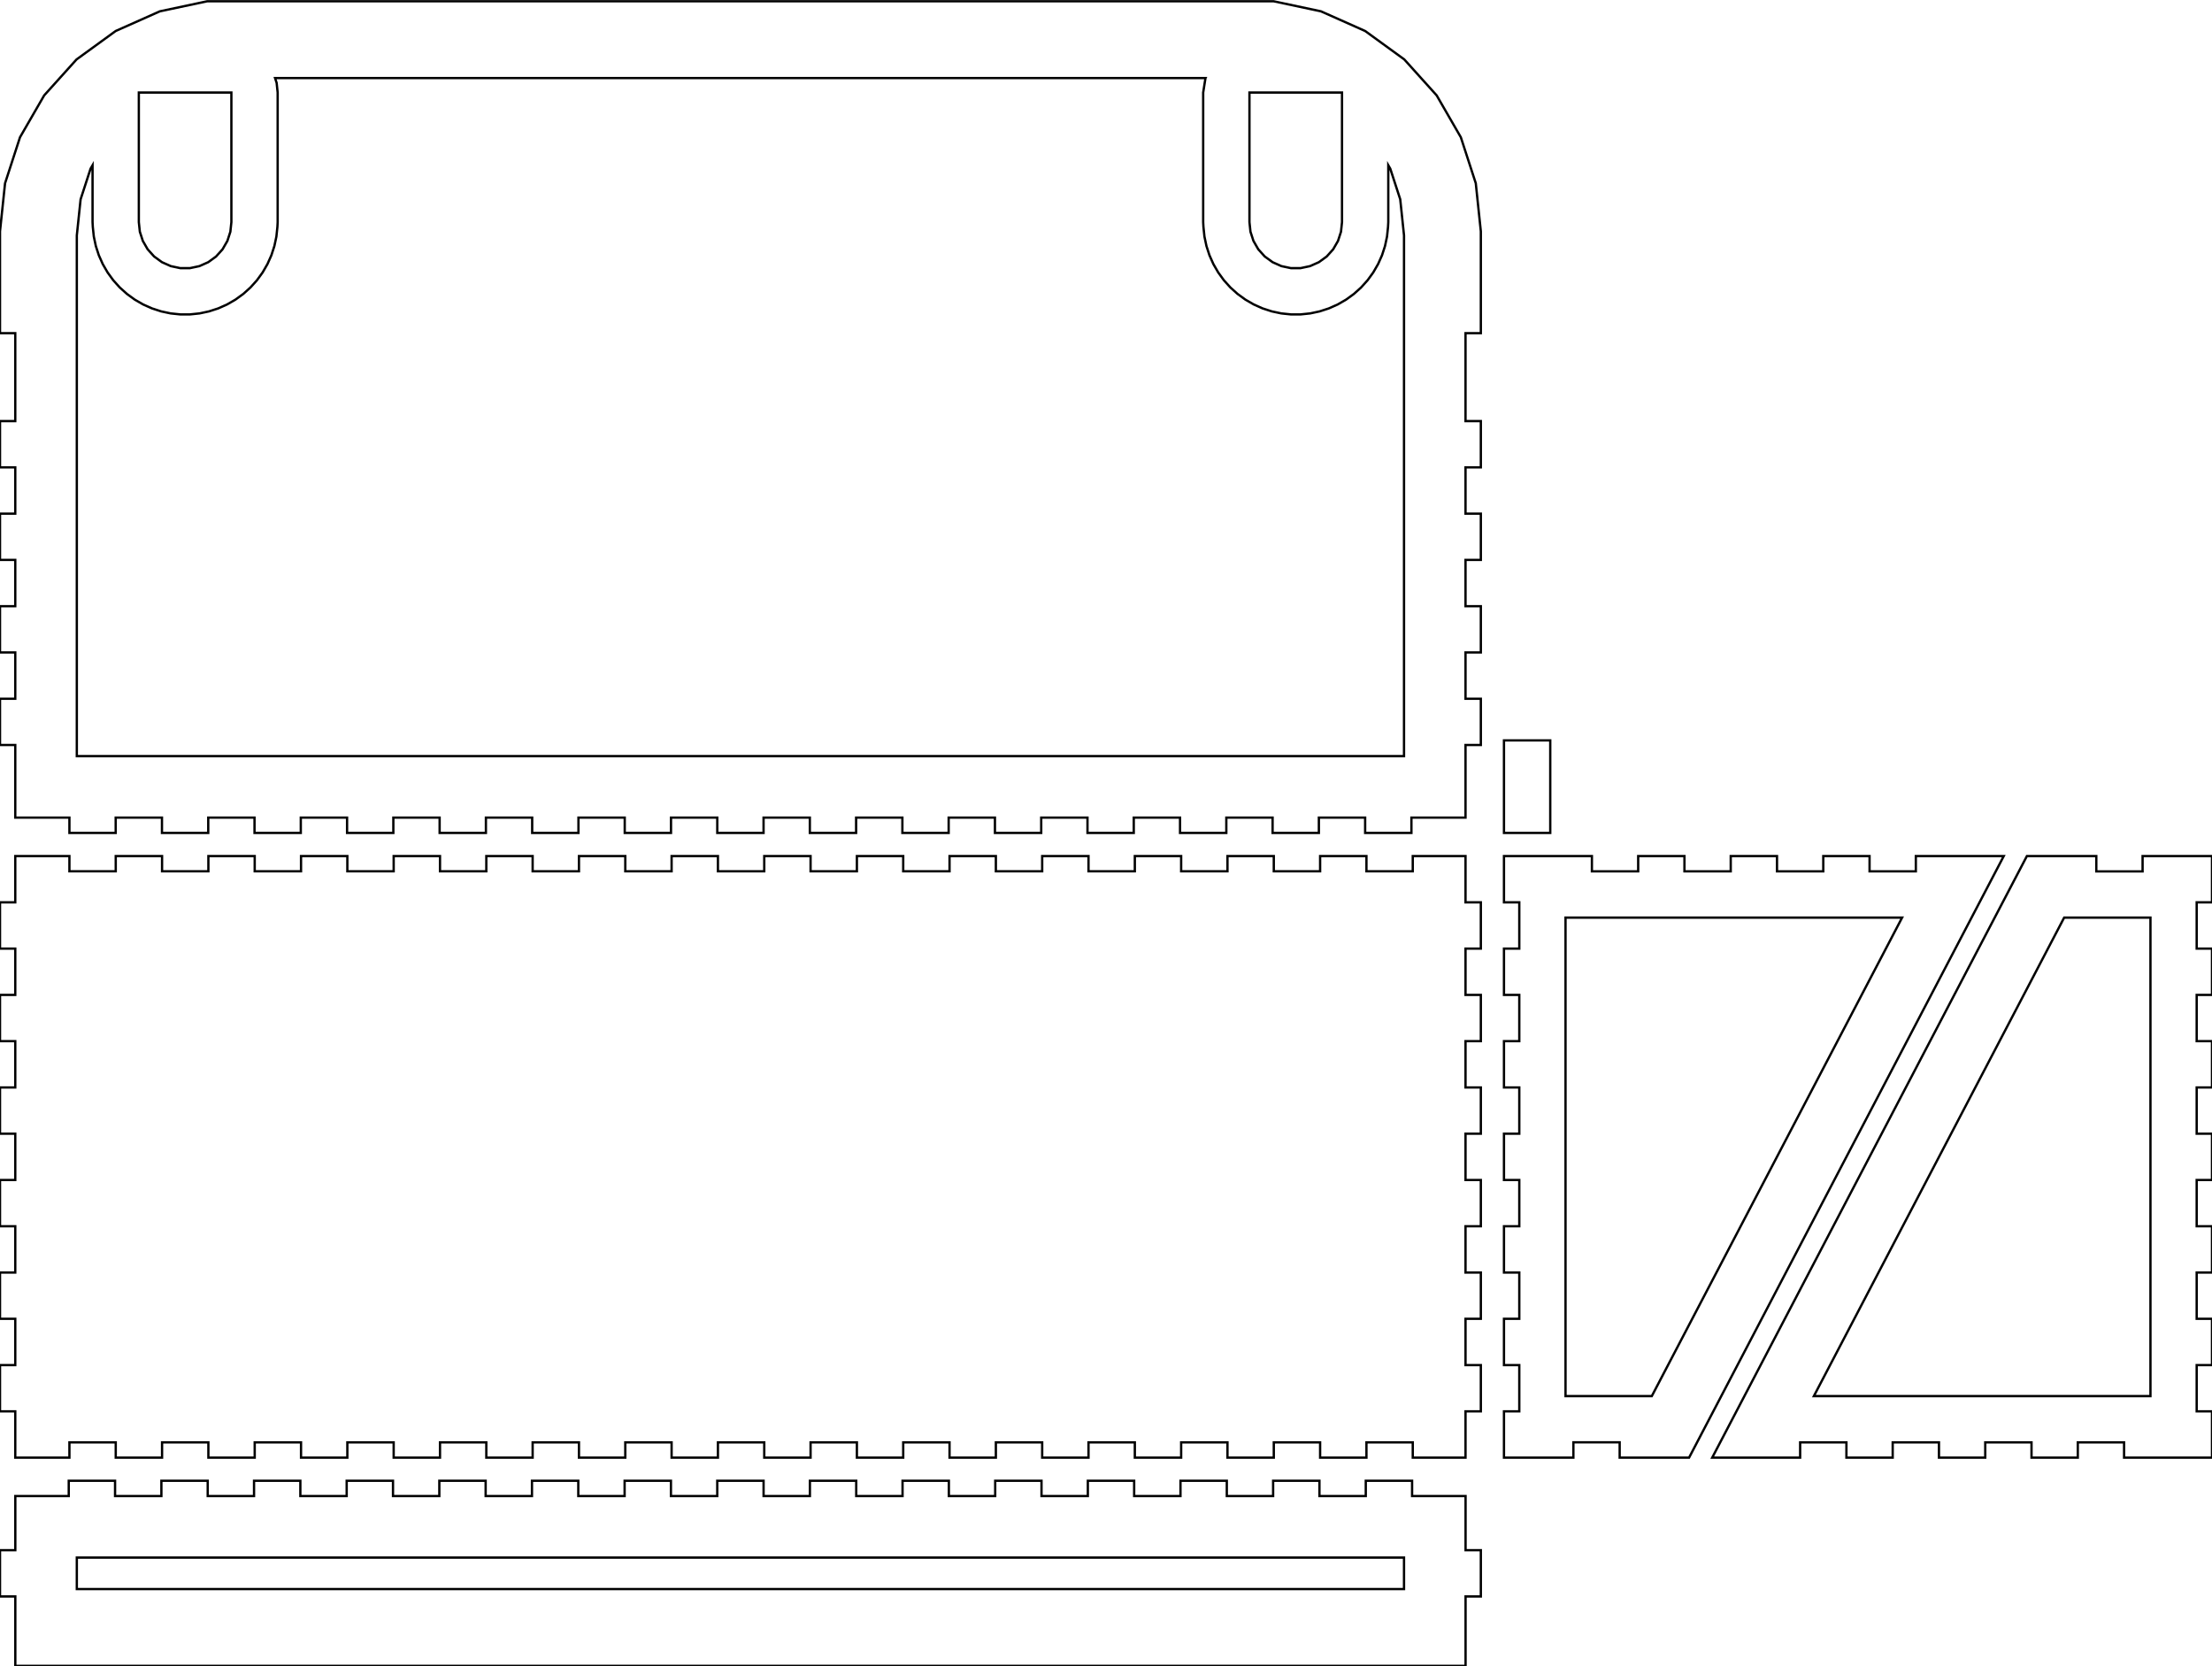
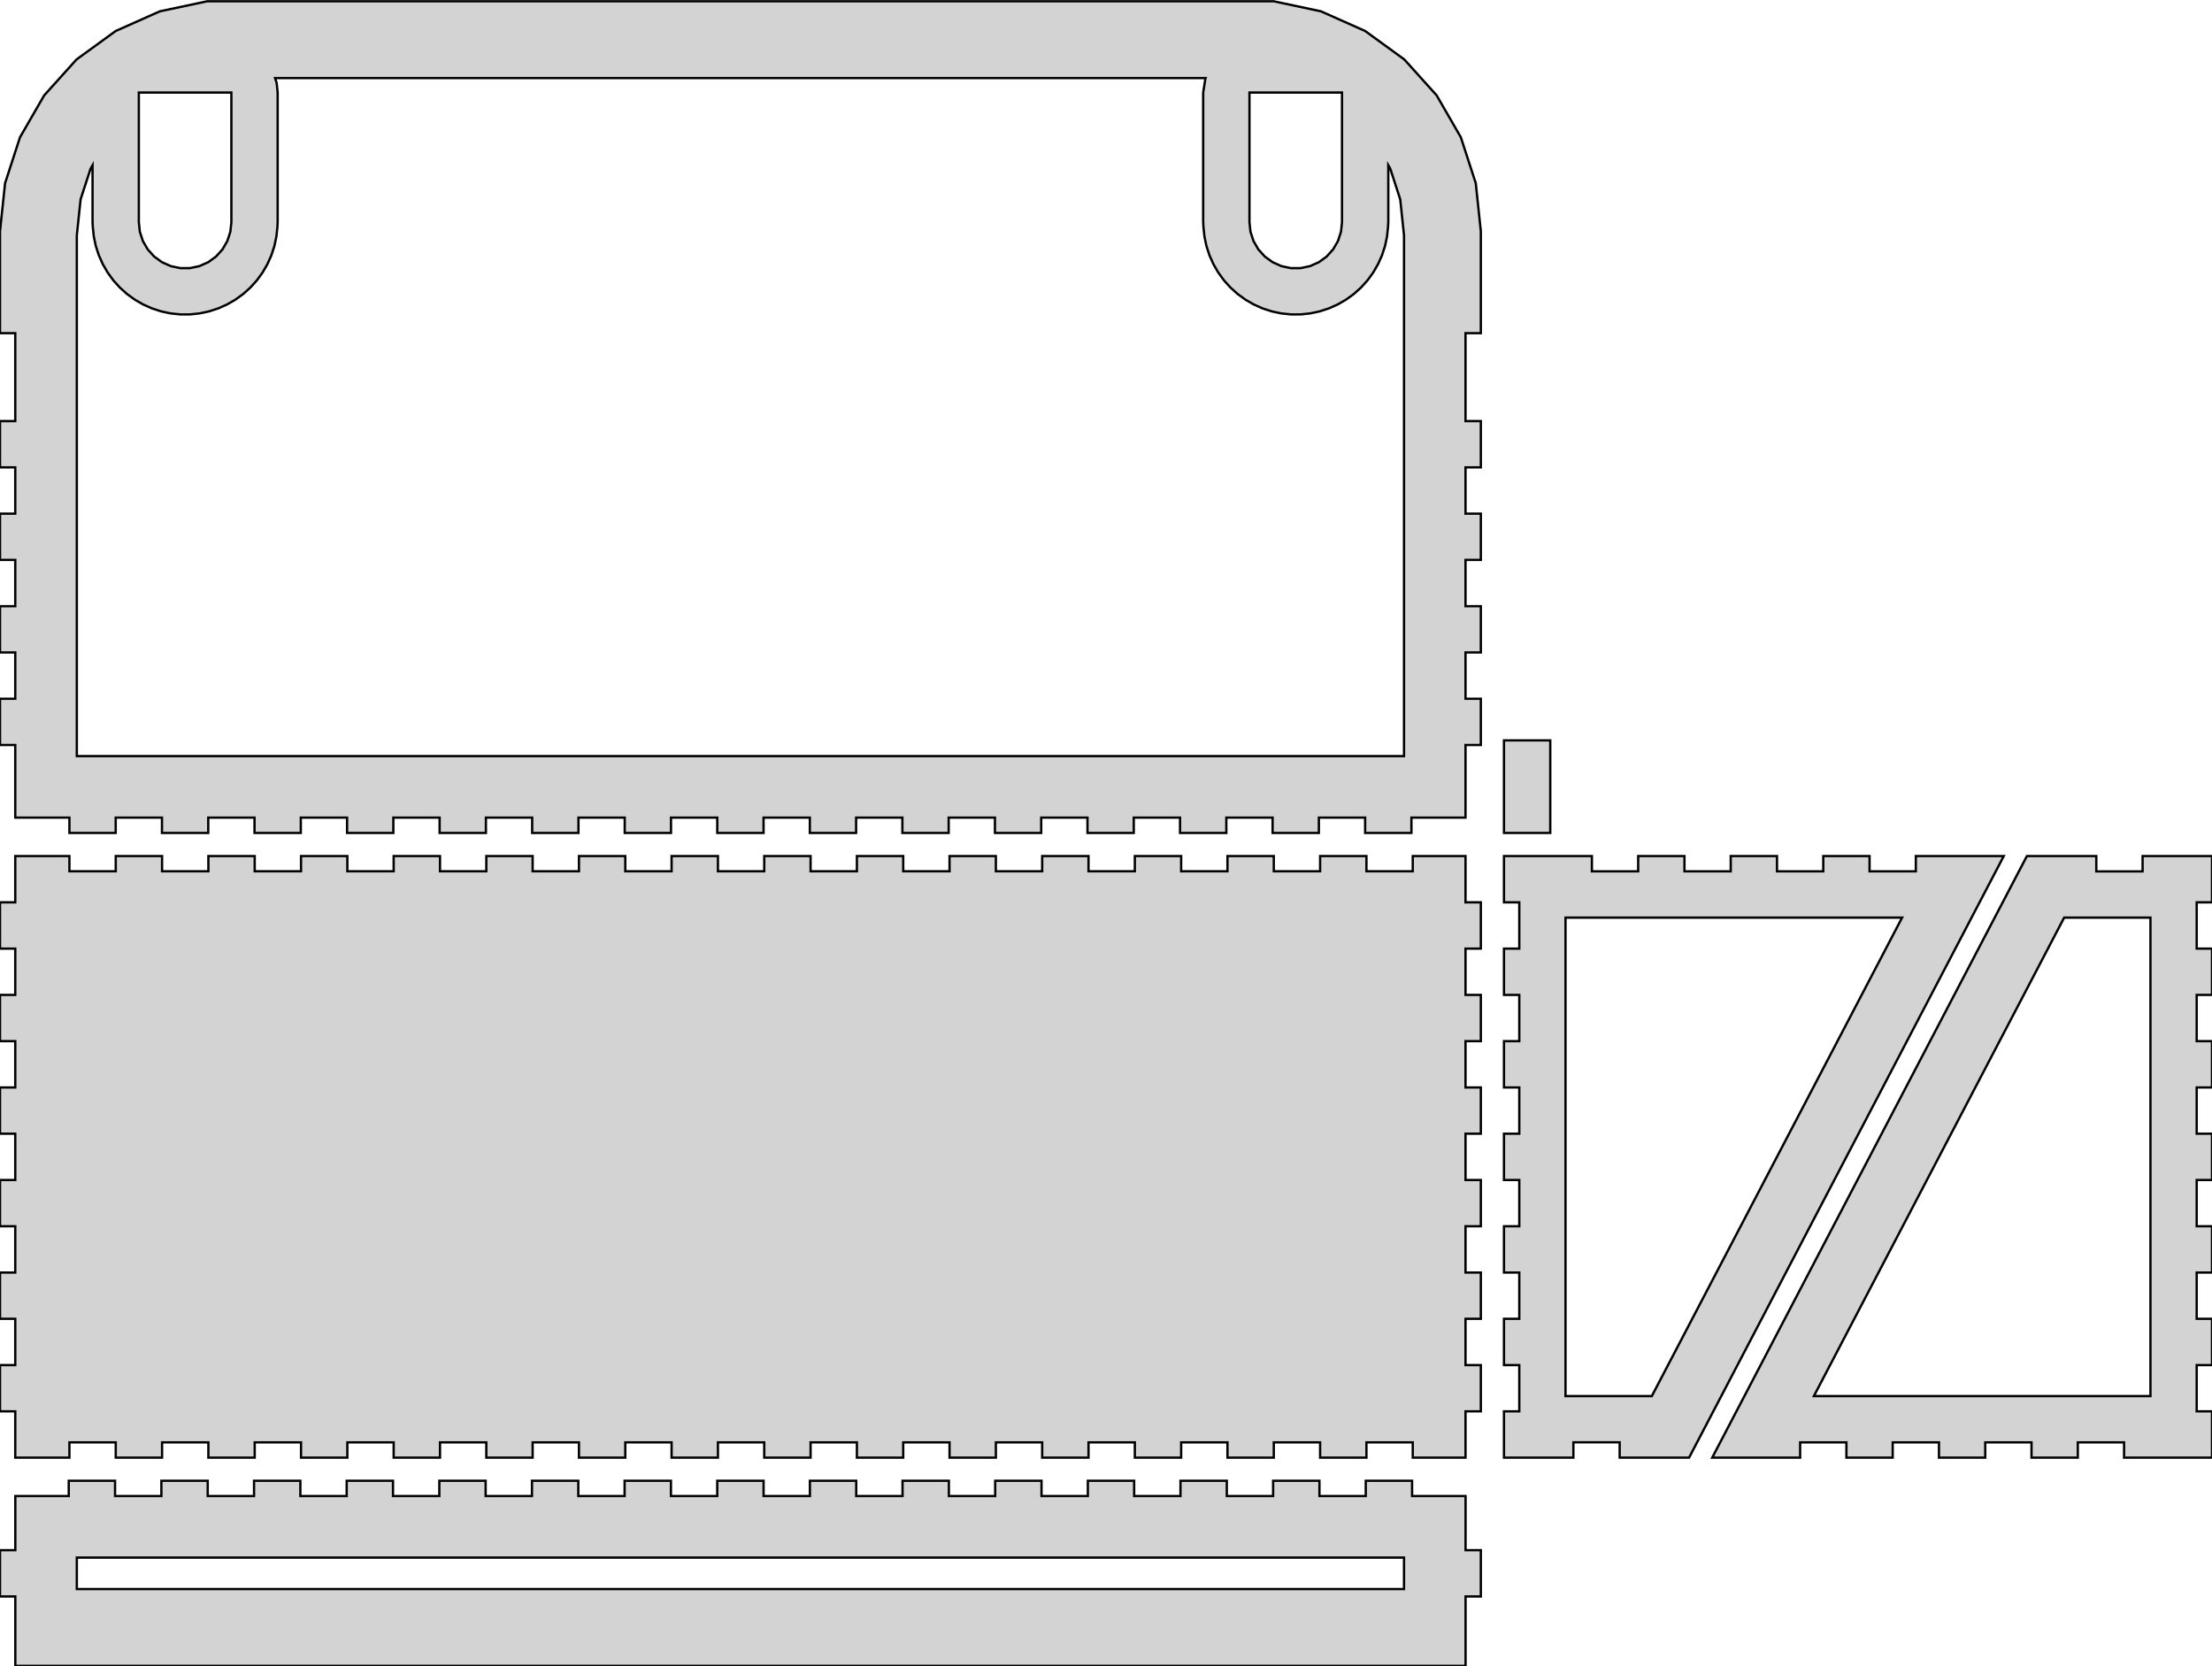
- <svg xmlns="http://www.w3.org/2000/svg" width="478mm" height="360mm" viewBox="-160 -250 478 360" version="1.1" id="svg2">
-   <defs id="defs10" />
-   <path d=" M -135,-73.31 L -125,-73.31 L -125,-70 L -115,-70 L -115,-73.31 L -105,-73.31  L -105,-70 L -95,-70 L -95,-73.31 L -85,-73.31 L -85,-70 L -75,-70  L -75,-73.31 L -65,-73.31 L -65,-70 L -55,-70 L -55,-73.31 L -45,-73.31  L -45,-70 L -35,-70 L -35,-73.31 L -25,-73.31 L -25,-70 L -15,-70  L -15,-73.31 L -5,-73.31 L -5,-70 L 5,-70 L 5,-73.31 L 15,-73.31  L 15,-70 L 25,-70 L 25,-73.31 L 35,-73.31 L 35,-70 L 45,-70  L 45,-73.31 L 55,-73.31 L 55,-70 L 65,-70 L 65,-73.31 L 75,-73.31  L 75,-70 L 85,-70 L 85,-73.31 L 95,-73.31 L 95,-70 L 105,-70  L 105,-73.31 L 115,-73.31 L 115,-70 L 125,-70 L 125,-73.31 L 135,-73.31  L 135,-70 L 145,-70 L 145,-73.31 L 156.69,-73.31 L 156.69,-89 L 160,-89  L 160,-99 L 156.69,-99 L 156.69,-109 L 160,-109 L 160,-119 L 156.69,-119  L 156.69,-129 L 160,-129 L 160,-139 L 156.69,-139 L 156.69,-149 L 160,-149  L 160,-159 L 156.69,-159 L 156.69,-178 L 160,-178 L 160,-200 L 158.907,-210.396  L 155.677,-220.337 L 150.451,-229.389 L 143.457,-237.157 L 135,-243.301 L 125.451,-247.553 L 115.226,-249.726  L -115.226,-249.726 L -125.451,-247.553 L -135,-243.301 L -143.457,-237.157 L -150.451,-229.389 L -155.677,-220.337  L -158.907,-210.396 L -160,-200 L -160,-178 L -156.7,-178 L -156.7,-159 L -160,-159  L -160,-149 L -156.7,-149 L -156.7,-139 L -160,-139 L -160,-129 L -156.7,-129  L -156.7,-119 L -160,-119 L -160,-109 L -156.7,-109 L -156.7,-99 L -160,-99  L -160,-89 L -156.7,-89 L -156.7,-73.31 L -145,-73.31 L -145,-70 L -135,-70  z M -143.4,-86.6 L -143.4,-199.13 L -142.581,-206.925 L -140.429,-213.548 L -140,-214.291 L -140,-202  L -139.945,-200.955 L -139.727,-198.876 L -139.292,-196.831 L -138.646,-194.842 L -137.796,-192.933 L -136.75,-191.122  L -135.522,-189.431 L -134.123,-187.877 L -132.569,-186.478 L -130.878,-185.25 L -129.067,-184.204 L -127.158,-183.354  L -125.169,-182.708 L -123.124,-182.273 L -121.045,-182.055 L -118.955,-182.055 L -116.876,-182.273 L -114.831,-182.708  L -112.842,-183.354 L -110.933,-184.204 L -109.122,-185.25 L -107.431,-186.478 L -105.877,-187.877 L -104.478,-189.431  L -103.25,-191.122 L -102.204,-192.933 L -101.354,-194.842 L -100.708,-196.831 L -100.273,-198.876 L -100.055,-200.955  L -100,-202 L -100,-230 L -100.219,-232.079 L -100.559,-233.126 L 100.505,-233.126 L 100.489,-233.09  L 100,-230 L 100,-202 L 100.055,-200.955 L 100.273,-198.876 L 100.708,-196.831 L 101.354,-194.842  L 102.204,-192.933 L 103.25,-191.122 L 104.478,-189.431 L 105.877,-187.877 L 107.431,-186.478 L 109.122,-185.25  L 110.933,-184.204 L 112.842,-183.354 L 114.831,-182.708 L 116.876,-182.273 L 118.955,-182.055 L 121.045,-182.055  L 123.124,-182.273 L 125.169,-182.708 L 127.158,-183.354 L 129.067,-184.204 L 130.878,-185.25 L 132.569,-186.478  L 134.123,-187.877 L 135.522,-189.431 L 136.75,-191.122 L 137.796,-192.933 L 138.646,-194.842 L 139.292,-196.831  L 139.727,-198.876 L 139.945,-200.955 L 140,-202 L 140,-214.291 L 140.429,-213.548 L 142.581,-206.925  L 143.4,-199.13 L 143.4,-86.6 z M 118.955,-192.055 L 116.91,-192.489 L 115,-193.34 L 113.309,-194.569 L 111.91,-196.122 L 110.865,-197.933  L 110.219,-199.921 L 110,-202 L 110,-230 L 130,-230 L 130,-202 L 129.781,-199.921  L 129.135,-197.933 L 128.09,-196.122 L 126.691,-194.569 L 125,-193.34 L 123.09,-192.489 L 121.045,-192.055  z M -121.045,-192.055 L -123.09,-192.489 L -125,-193.34 L -126.691,-194.569 L -128.09,-196.122 L -129.135,-197.933  L -129.781,-199.921 L -130,-202 L -130,-230 L -110,-230 L -110,-202 L -110.219,-199.921  L -110.865,-197.933 L -111.91,-196.122 L -113.309,-194.569 L -115,-193.34 L -116.91,-192.489 L -118.955,-192.055  z M 175,-90 L 165,-90 L 165,-70 L 175,-70 z M -145,61.7 L -134.99,61.7 L -134.99,65 L -124.98,65 L -124.98,61.7 L -114.97,61.7  L -114.97,65 L -104.96,65 L -104.96,61.7 L -94.95,61.7 L -94.95,65 L -84.94,65  L -84.94,61.7 L -74.93,61.7 L -74.93,65 L -64.92,65 L -64.92,61.7 L -54.91,61.7  L -54.91,65 L -44.9,65 L -44.9,61.7 L -34.89,61.7 L -34.89,65 L -24.88,65  L -24.88,61.7 L -14.87,61.7 L -14.87,65 L -4.86,65 L -4.86,61.7 L 5.15,61.7  L 5.15,65 L 15.16,65 L 15.16,61.7 L 25.17,61.7 L 25.17,65 L 35.18,65  L 35.18,61.7 L 45.19,61.7 L 45.19,65 L 55.2,65 L 55.2,61.7 L 65.21,61.7  L 65.21,65 L 75.22,65 L 75.22,61.7 L 85.23,61.7 L 85.23,65 L 95.24,65  L 95.24,61.7 L 105.25,61.7 L 105.25,65 L 115.26,65 L 115.26,61.7 L 125.27,61.7  L 125.27,65 L 135.28,65 L 135.28,61.7 L 145.29,61.7 L 145.29,65 L 156.69,65  L 156.69,55 L 160,55 L 160,45 L 156.69,45 L 156.69,35 L 160,35  L 160,25 L 156.69,25 L 156.69,15 L 160,15 L 160,5 L 156.69,5  L 156.69,-5 L 160,-5 L 160,-15 L 156.69,-15 L 156.69,-25 L 160,-25  L 160,-35 L 156.69,-35 L 156.69,-45 L 160,-45 L 160,-55 L 156.69,-55  L 156.69,-65 L 145.29,-65 L 145.29,-61.71 L 135.28,-61.71 L 135.28,-65 L 125.27,-65  L 125.27,-61.71 L 115.26,-61.71 L 115.26,-65 L 105.25,-65 L 105.25,-61.71 L 95.24,-61.71  L 95.24,-65 L 85.23,-65 L 85.23,-61.71 L 75.22,-61.71 L 75.22,-65 L 65.21,-65  L 65.21,-61.71 L 55.2,-61.71 L 55.2,-65 L 45.19,-65 L 45.19,-61.71 L 35.18,-61.71  L 35.18,-65 L 25.17,-65 L 25.17,-61.71 L 15.16,-61.71 L 15.16,-65 L 5.15,-65  L 5.15,-61.71 L -4.86,-61.71 L -4.86,-65 L -14.87,-65 L -14.87,-61.71 L -24.88,-61.71  L -24.88,-65 L -34.89,-65 L -34.89,-61.71 L -44.9,-61.71 L -44.9,-65 L -54.91,-65  L -54.91,-61.71 L -64.92,-61.71 L -64.92,-65 L -74.93,-65 L -74.93,-61.71 L -84.94,-61.71  L -84.94,-65 L -94.95,-65 L -94.95,-61.71 L -104.96,-61.71 L -104.96,-65 L -114.97,-65  L -114.97,-61.71 L -124.98,-61.71 L -124.98,-65 L -134.99,-65 L -134.99,-61.71 L -145,-61.71  L -145,-65 L -156.7,-65 L -156.7,-55 L -160,-55 L -160,-45 L -156.7,-45  L -156.7,-35 L -160,-35 L -160,-25 L -156.7,-25 L -156.7,-15 L -160,-15  L -160,-5 L -156.7,-5 L -156.7,5 L -160,5 L -160,15 L -156.7,15  L -156.7,25 L -160,25 L -160,35 L -156.7,35 L -156.7,45 L -160,45  L -160,55 L -156.7,55 L -156.7,65 L -145,65 z M 249,61.7 L 259,61.7 L 259,65 L 269,65 L 269,61.7 L 279,61.7  L 279,65 L 289,65 L 289,61.7 L 299,61.7 L 299,65 L 318,65  L 318,55 L 314.69,55 L 314.69,45 L 318,45 L 318,35 L 314.69,35  L 314.69,25 L 318,25 L 318,15 L 314.69,15 L 314.69,5 L 318,5  L 318,-5 L 314.69,-5 L 314.69,-15 L 318,-15 L 318,-25 L 314.69,-25  L 314.69,-35 L 318,-35 L 318,-45 L 314.69,-45 L 314.69,-55 L 318,-55  L 318,-65 L 303,-65 L 303,-61.69 L 293,-61.69 L 293,-65 L 278,-65  L 210,65 L 229,65 L 229,61.7 L 239,61.7 L 239,65 L 249,65  z M 231.967,51.7 L 286.053,-51.7 L 304.7,-51.7 L 304.7,51.7 z M 180,61.69 L 190,61.69 L 190,65 L 205,65 L 273,-65 L 254,-65  L 254,-61.7 L 244,-61.7 L 244,-65 L 234,-65 L 234,-61.7 L 224,-61.7  L 224,-65 L 214,-65 L 214,-61.7 L 204,-61.7 L 204,-65 L 194,-65  L 194,-61.7 L 184,-61.7 L 184,-65 L 165,-65 L 165,-55 L 168.31,-55  L 168.31,-45 L 165,-45 L 165,-35 L 168.31,-35 L 168.31,-25 L 165,-25  L 165,-15 L 168.31,-15 L 168.31,-5 L 165,-5 L 165,5 L 168.31,5  L 168.31,15 L 165,15 L 165,25 L 168.31,25 L 168.31,35 L 165,35  L 165,45 L 168.31,45 L 168.31,55 L 165,55 L 165,65 L 180,65  z M 178.3,51.7 L 178.3,-51.7 L 251.033,-51.7 L 196.947,51.7 z M 156.7,95 L 160,95 L 160,85 L 156.7,85 L 156.7,73.3 L 145.145,73.3  L 145.145,70 L 135.135,70 L 135.135,73.3 L 125.125,73.3 L 125.125,70 L 115.115,70  L 115.115,73.3 L 105.105,73.3 L 105.105,70 L 95.095,70 L 95.095,73.3 L 85.085,73.3  L 85.085,70 L 75.075,70 L 75.075,73.3 L 65.065,73.3 L 65.065,70 L 55.055,70  L 55.055,73.3 L 45.045,73.3 L 45.045,70 L 35.035,70 L 35.035,73.3 L 25.025,73.3  L 25.025,70 L 15.015,70 L 15.015,73.3 L 5.005,73.3 L 5.005,70 L -5.005,70  L -5.005,73.3 L -15.015,73.3 L -15.015,70 L -25.025,70 L -25.025,73.3 L -35.035,73.3  L -35.035,70 L -45.045,70 L -45.045,73.3 L -55.055,73.3 L -55.055,70 L -65.065,70  L -65.065,73.3 L -75.075,73.3 L -75.075,70 L -85.085,70 L -85.085,73.3 L -95.095,73.3  L -95.095,70 L -105.105,70 L -105.105,73.3 L -115.115,73.3 L -115.115,70 L -125.125,70  L -125.125,73.3 L -135.135,73.3 L -135.135,70 L -145.145,70 L -145.145,73.3 L -156.69,73.3  L -156.69,85 L -160,85 L -160,95 L -156.69,95 L -156.69,110 L 156.7,110  z M -143.4,93.4 L -143.4,86.6 L 143.4,86.6 L 143.4,93.4 z " stroke="black" fill="lightgray" stroke-width="0.5" id="path6" style="fill:none" />
+ <svg xmlns="http://www.w3.org/2000/svg" width="478mm" height="360mm" viewBox="-160 -250 478 360" version="1.1">
+   <path d=" M -135,-73.31 L -125,-73.31 L -125,-70 L -115,-70 L -115,-73.31 L -105,-73.31  L -105,-70 L -95,-70 L -95,-73.31 L -85,-73.31 L -85,-70 L -75,-70  L -75,-73.31 L -65,-73.31 L -65,-70 L -55,-70 L -55,-73.31 L -45,-73.31  L -45,-70 L -35,-70 L -35,-73.31 L -25,-73.31 L -25,-70 L -15,-70  L -15,-73.31 L -5,-73.31 L -5,-70 L 5,-70 L 5,-73.31 L 15,-73.31  L 15,-70 L 25,-70 L 25,-73.31 L 35,-73.31 L 35,-70 L 45,-70  L 45,-73.31 L 55,-73.31 L 55,-70 L 65,-70 L 65,-73.31 L 75,-73.31  L 75,-70 L 85,-70 L 85,-73.31 L 95,-73.31 L 95,-70 L 105,-70  L 105,-73.31 L 115,-73.31 L 115,-70 L 125,-70 L 125,-73.31 L 135,-73.31  L 135,-70 L 145,-70 L 145,-73.31 L 156.69,-73.31 L 156.69,-89 L 160,-89  L 160,-99 L 156.69,-99 L 156.69,-109 L 160,-109 L 160,-119 L 156.69,-119  L 156.69,-129 L 160,-129 L 160,-139 L 156.69,-139 L 156.69,-149 L 160,-149  L 160,-159 L 156.69,-159 L 156.69,-178 L 160,-178 L 160,-200 L 158.907,-210.396  L 155.677,-220.337 L 150.451,-229.389 L 143.457,-237.157 L 135,-243.301 L 125.451,-247.553 L 115.226,-249.726  L -115.226,-249.726 L -125.451,-247.553 L -135,-243.301 L -143.457,-237.157 L -150.451,-229.389 L -155.677,-220.337  L -158.907,-210.396 L -160,-200 L -160,-178 L -156.7,-178 L -156.7,-159 L -160,-159  L -160,-149 L -156.7,-149 L -156.7,-139 L -160,-139 L -160,-129 L -156.7,-129  L -156.7,-119 L -160,-119 L -160,-109 L -156.7,-109 L -156.7,-99 L -160,-99  L -160,-89 L -156.7,-89 L -156.7,-73.31 L -145,-73.31 L -145,-70 L -135,-70  z M -143.4,-86.6 L -143.4,-199.13 L -142.581,-206.925 L -140.429,-213.548 L -140,-214.291 L -140,-202  L -139.945,-200.955 L -139.727,-198.876 L -139.292,-196.831 L -138.646,-194.842 L -137.796,-192.933 L -136.75,-191.122  L -135.522,-189.431 L -134.123,-187.877 L -132.569,-186.478 L -130.878,-185.25 L -129.067,-184.204 L -127.158,-183.354  L -125.169,-182.708 L -123.124,-182.273 L -121.045,-182.055 L -118.955,-182.055 L -116.876,-182.273 L -114.831,-182.708  L -112.842,-183.354 L -110.933,-184.204 L -109.122,-185.25 L -107.431,-186.478 L -105.877,-187.877 L -104.478,-189.431  L -103.25,-191.122 L -102.204,-192.933 L -101.354,-194.842 L -100.708,-196.831 L -100.273,-198.876 L -100.055,-200.955  L -100,-202 L -100,-230 L -100.219,-232.079 L -100.559,-233.126 L 100.505,-233.126 L 100.489,-233.09  L 100,-230 L 100,-202 L 100.055,-200.955 L 100.273,-198.876 L 100.708,-196.831 L 101.354,-194.842  L 102.204,-192.933 L 103.25,-191.122 L 104.478,-189.431 L 105.877,-187.877 L 107.431,-186.478 L 109.122,-185.25  L 110.933,-184.204 L 112.842,-183.354 L 114.831,-182.708 L 116.876,-182.273 L 118.955,-182.055 L 121.045,-182.055  L 123.124,-182.273 L 125.169,-182.708 L 127.158,-183.354 L 129.067,-184.204 L 130.878,-185.25 L 132.569,-186.478  L 134.123,-187.877 L 135.522,-189.431 L 136.75,-191.122 L 137.796,-192.933 L 138.646,-194.842 L 139.292,-196.831  L 139.727,-198.876 L 139.945,-200.955 L 140,-202 L 140,-214.291 L 140.429,-213.548 L 142.581,-206.925  L 143.4,-199.13 L 143.4,-86.6 z M 118.955,-192.055 L 116.91,-192.489 L 115,-193.34 L 113.309,-194.569 L 111.91,-196.122 L 110.865,-197.933  L 110.219,-199.921 L 110,-202 L 110,-230 L 130,-230 L 130,-202 L 129.781,-199.921  L 129.135,-197.933 L 128.09,-196.122 L 126.691,-194.569 L 125,-193.34 L 123.09,-192.489 L 121.045,-192.055  z M -121.045,-192.055 L -123.09,-192.489 L -125,-193.34 L -126.691,-194.569 L -128.09,-196.122 L -129.135,-197.933  L -129.781,-199.921 L -130,-202 L -130,-230 L -110,-230 L -110,-202 L -110.219,-199.921  L -110.865,-197.933 L -111.91,-196.122 L -113.309,-194.569 L -115,-193.34 L -116.91,-192.489 L -118.955,-192.055  z M 175,-90 L 165,-90 L 165,-70 L 175,-70 z M -145,61.7 L -134.99,61.7 L -134.99,65 L -124.98,65 L -124.98,61.7 L -114.97,61.7  L -114.97,65 L -104.96,65 L -104.96,61.7 L -94.95,61.7 L -94.95,65 L -84.94,65  L -84.94,61.7 L -74.93,61.7 L -74.93,65 L -64.92,65 L -64.92,61.7 L -54.91,61.7  L -54.91,65 L -44.9,65 L -44.9,61.7 L -34.89,61.7 L -34.89,65 L -24.88,65  L -24.88,61.7 L -14.87,61.7 L -14.87,65 L -4.86,65 L -4.86,61.7 L 5.15,61.7  L 5.15,65 L 15.16,65 L 15.16,61.7 L 25.17,61.7 L 25.17,65 L 35.18,65  L 35.18,61.7 L 45.19,61.7 L 45.19,65 L 55.2,65 L 55.2,61.7 L 65.21,61.7  L 65.21,65 L 75.22,65 L 75.22,61.7 L 85.23,61.7 L 85.23,65 L 95.24,65  L 95.24,61.7 L 105.25,61.7 L 105.25,65 L 115.26,65 L 115.26,61.7 L 125.27,61.7  L 125.27,65 L 135.28,65 L 135.28,61.7 L 145.29,61.7 L 145.29,65 L 156.69,65  L 156.69,55 L 160,55 L 160,45 L 156.69,45 L 156.69,35 L 160,35  L 160,25 L 156.69,25 L 156.69,15 L 160,15 L 160,5 L 156.69,5  L 156.69,-5 L 160,-5 L 160,-15 L 156.69,-15 L 156.69,-25 L 160,-25  L 160,-35 L 156.69,-35 L 156.69,-45 L 160,-45 L 160,-55 L 156.69,-55  L 156.69,-65 L 145.29,-65 L 145.29,-61.71 L 135.28,-61.71 L 135.28,-65 L 125.27,-65  L 125.27,-61.71 L 115.26,-61.71 L 115.26,-65 L 105.25,-65 L 105.25,-61.71 L 95.24,-61.71  L 95.24,-65 L 85.23,-65 L 85.23,-61.71 L 75.22,-61.71 L 75.22,-65 L 65.21,-65  L 65.21,-61.71 L 55.2,-61.71 L 55.2,-65 L 45.19,-65 L 45.19,-61.71 L 35.18,-61.71  L 35.18,-65 L 25.17,-65 L 25.17,-61.71 L 15.16,-61.71 L 15.16,-65 L 5.15,-65  L 5.15,-61.71 L -4.86,-61.71 L -4.86,-65 L -14.87,-65 L -14.87,-61.71 L -24.88,-61.71  L -24.88,-65 L -34.89,-65 L -34.89,-61.71 L -44.9,-61.71 L -44.9,-65 L -54.91,-65  L -54.91,-61.71 L -64.92,-61.71 L -64.92,-65 L -74.93,-65 L -74.93,-61.71 L -84.94,-61.71  L -84.94,-65 L -94.95,-65 L -94.95,-61.71 L -104.96,-61.71 L -104.96,-65 L -114.97,-65  L -114.97,-61.71 L -124.98,-61.71 L -124.98,-65 L -134.99,-65 L -134.99,-61.71 L -145,-61.71  L -145,-65 L -156.7,-65 L -156.7,-55 L -160,-55 L -160,-45 L -156.7,-45  L -156.7,-35 L -160,-35 L -160,-25 L -156.7,-25 L -156.7,-15 L -160,-15  L -160,-5 L -156.7,-5 L -156.7,5 L -160,5 L -160,15 L -156.7,15  L -156.7,25 L -160,25 L -160,35 L -156.7,35 L -156.7,45 L -160,45  L -160,55 L -156.7,55 L -156.7,65 L -145,65 z M 249,61.7 L 259,61.7 L 259,65 L 269,65 L 269,61.7 L 279,61.7  L 279,65 L 289,65 L 289,61.7 L 299,61.7 L 299,65 L 318,65  L 318,55 L 314.69,55 L 314.69,45 L 318,45 L 318,35 L 314.69,35  L 314.69,25 L 318,25 L 318,15 L 314.69,15 L 314.69,5 L 318,5  L 318,-5 L 314.69,-5 L 314.69,-15 L 318,-15 L 318,-25 L 314.69,-25  L 314.69,-35 L 318,-35 L 318,-45 L 314.69,-45 L 314.69,-55 L 318,-55  L 318,-65 L 303,-65 L 303,-61.69 L 293,-61.69 L 293,-65 L 278,-65  L 210,65 L 229,65 L 229,61.7 L 239,61.7 L 239,65 L 249,65  z M 231.967,51.7 L 286.053,-51.7 L 304.7,-51.7 L 304.7,51.7 z M 180,61.69 L 190,61.69 L 190,65 L 205,65 L 273,-65 L 254,-65  L 254,-61.7 L 244,-61.7 L 244,-65 L 234,-65 L 234,-61.7 L 224,-61.7  L 224,-65 L 214,-65 L 214,-61.7 L 204,-61.7 L 204,-65 L 194,-65  L 194,-61.7 L 184,-61.7 L 184,-65 L 165,-65 L 165,-55 L 168.31,-55  L 168.31,-45 L 165,-45 L 165,-35 L 168.31,-35 L 168.31,-25 L 165,-25  L 165,-15 L 168.31,-15 L 168.31,-5 L 165,-5 L 165,5 L 168.31,5  L 168.31,15 L 165,15 L 165,25 L 168.31,25 L 168.31,35 L 165,35  L 165,45 L 168.31,45 L 168.31,55 L 165,55 L 165,65 L 180,65  z M 178.3,51.7 L 178.3,-51.7 L 251.033,-51.7 L 196.947,51.7 z M 156.7,95 L 160,95 L 160,85 L 156.7,85 L 156.7,73.3 L 145.145,73.3  L 145.145,70 L 135.135,70 L 135.135,73.3 L 125.125,73.3 L 125.125,70 L 115.115,70  L 115.115,73.3 L 105.105,73.3 L 105.105,70 L 95.095,70 L 95.095,73.3 L 85.085,73.3  L 85.085,70 L 75.075,70 L 75.075,73.3 L 65.065,73.3 L 65.065,70 L 55.055,70  L 55.055,73.3 L 45.045,73.3 L 45.045,70 L 35.035,70 L 35.035,73.3 L 25.025,73.3  L 25.025,70 L 15.015,70 L 15.015,73.3 L 5.005,73.3 L 5.005,70 L -5.005,70  L -5.005,73.3 L -15.015,73.3 L -15.015,70 L -25.025,70 L -25.025,73.3 L -35.035,73.3  L -35.035,70 L -45.045,70 L -45.045,73.3 L -55.055,73.3 L -55.055,70 L -65.065,70  L -65.065,73.3 L -75.075,73.3 L -75.075,70 L -85.085,70 L -85.085,73.3 L -95.095,73.3  L -95.095,70 L -105.105,70 L -105.105,73.3 L -115.115,73.3 L -115.115,70 L -125.125,70  L -125.125,73.3 L -135.135,73.3 L -135.135,70 L -145.145,70 L -145.145,73.3 L -156.69,73.3  L -156.69,85 L -160,85 L -160,95 L -156.69,95 L -156.69,110 L 156.7,110  z M -143.4,93.4 L -143.4,86.6 L 143.4,86.6 L 143.4,93.4 z " stroke="black" fill="lightgray" stroke-width="0.5" />
</svg>
